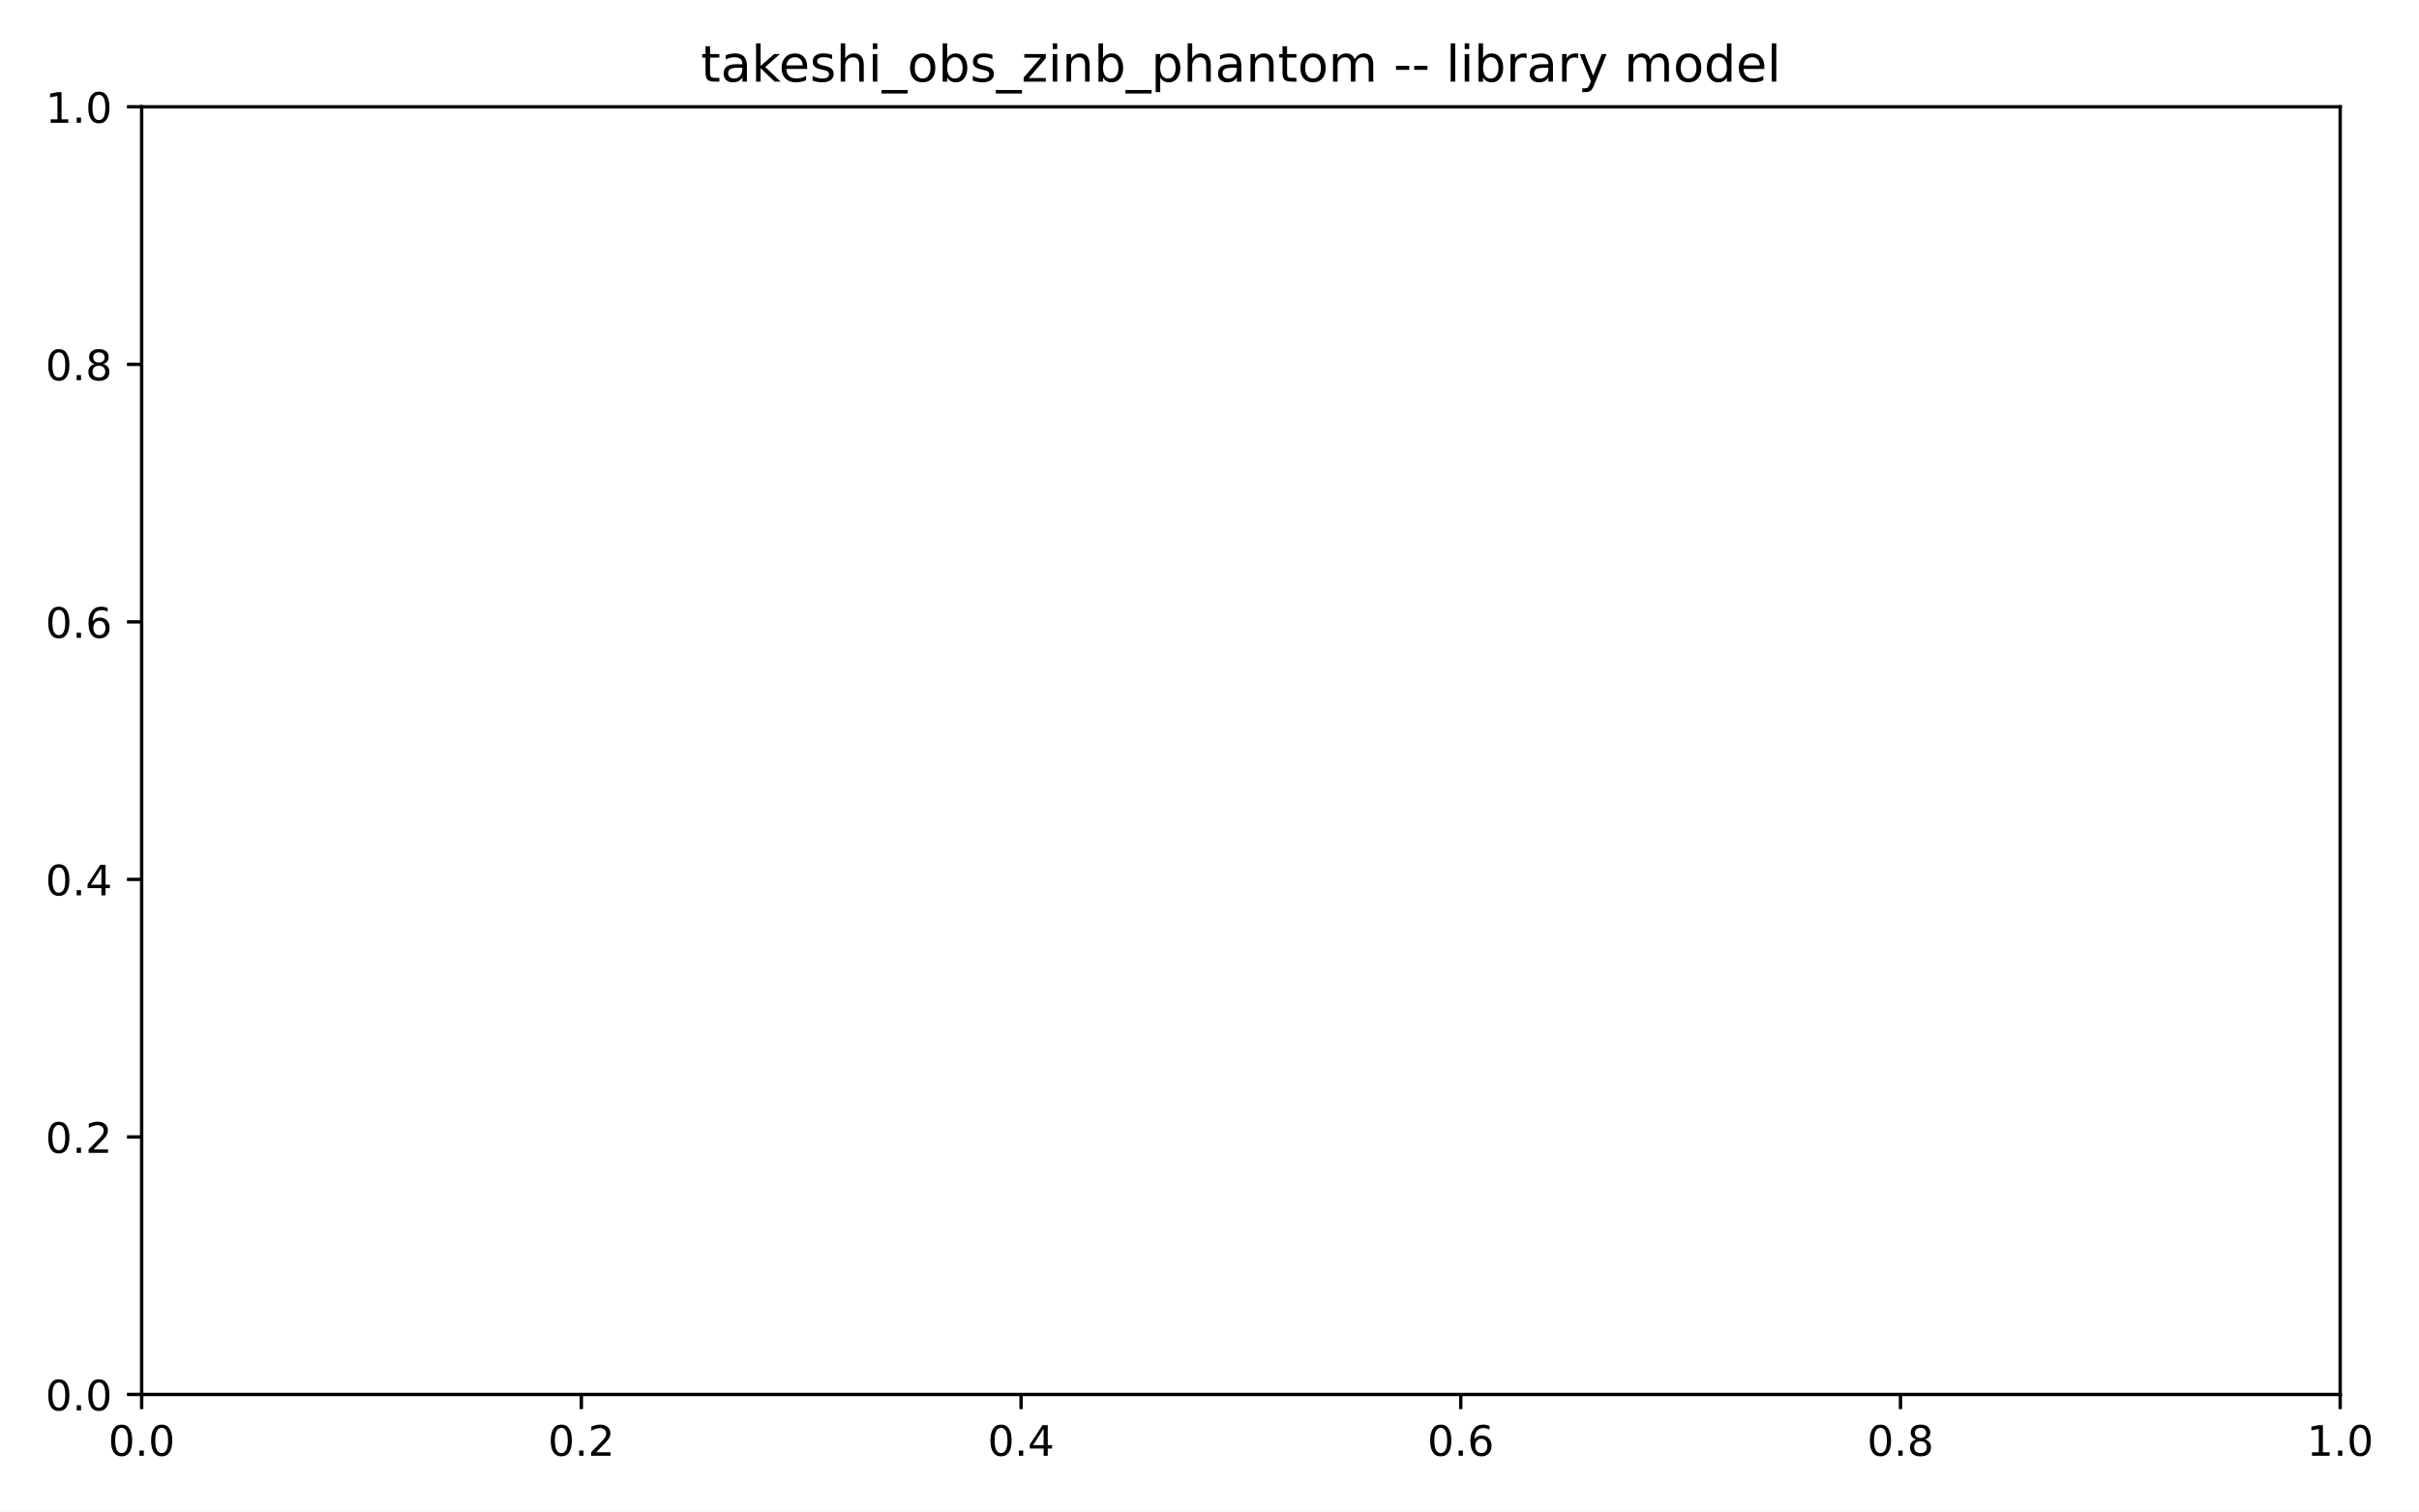
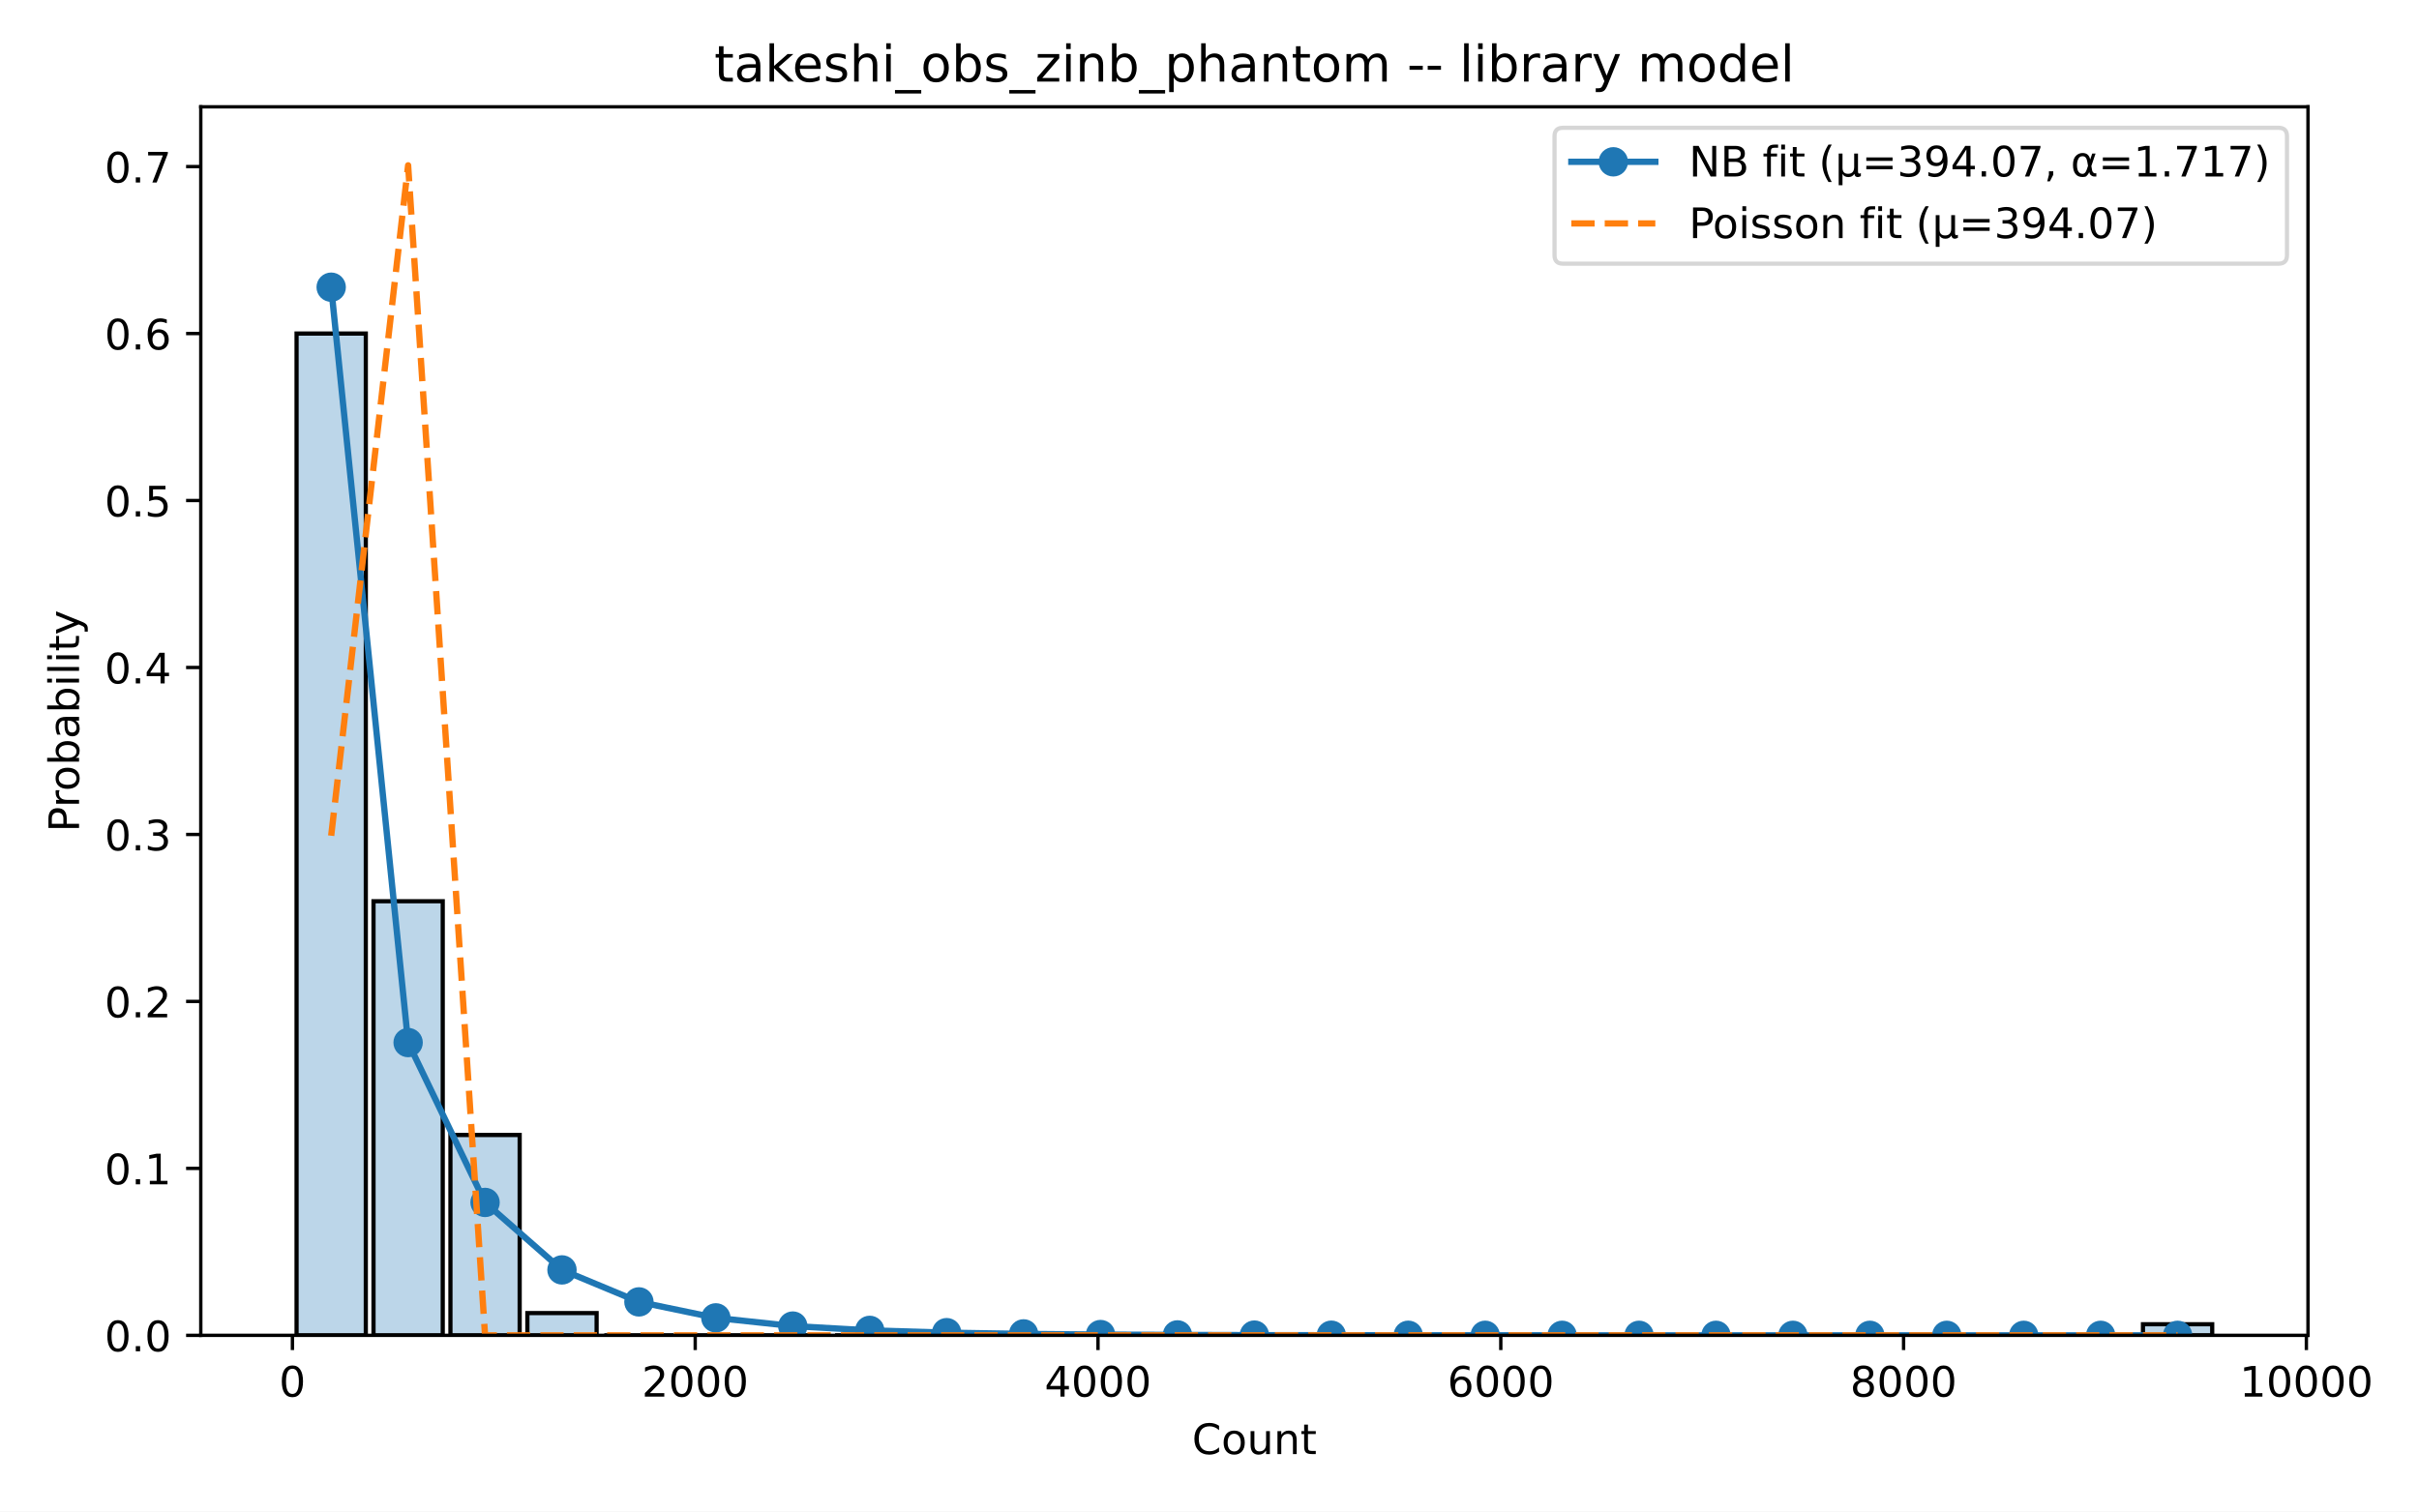
<svg xmlns="http://www.w3.org/2000/svg" xmlns:xlink="http://www.w3.org/1999/xlink" width="576pt" height="360pt" viewBox="0 0 576 360" version="1.1">
  <defs>
    <style type="text/css">*{stroke-linejoin: round; stroke-linecap: butt}</style>
  </defs>
  <g id="figure_1">
    <g id="patch_1">
      <path d="M 0 360  L 576 360  L 576 0  L 0 0  z " style="fill: #ffffff" />
    </g>
    <g id="axes_1">
      <g id="patch_2">
-         <path d="M 33.73 332.12  L 557.235 332.12  L 557.235 25.44  L 33.73 25.44  z " style="fill: #ffffff" />
+         <path d="M 47.81 318.04  L 549.566 318.04  L 549.566 25.44  L 47.81 25.44  z " style="fill: #ffffff" />
+       </g>
+       <g id="patch_3">
+         <path d="M 70.617 318.04  L 87.104 318.04  L 87.104 79.443  L 70.617 79.443  z " clip-path="url(#pe98e80eda8)" style="fill: #1f77b4; fill-opacity: 0.3; stroke: #000000; stroke-linejoin: miter" />
+       </g>
+       <g id="patch_4">
+         <path d="M 88.936 318.04  L 105.423 318.04  L 105.423 214.648  L 88.936 214.648  z " clip-path="url(#pe98e80eda8)" style="fill: #1f77b4; fill-opacity: 0.3; stroke: #000000; stroke-linejoin: miter" />
+       </g>
+       <g id="patch_5">
+         <path d="M 107.255 318.04  L 123.742 318.04  L 123.742 270.321  L 107.255 270.321  z " clip-path="url(#pe98e80eda8)" style="fill: #1f77b4; fill-opacity: 0.3; stroke: #000000; stroke-linejoin: miter" />
+       </g>
+       <g id="patch_6">
+         <path d="M 125.574 318.04  L 142.061 318.04  L 142.061 312.738  L 125.574 312.738  z " clip-path="url(#pe98e80eda8)" style="fill: #1f77b4; fill-opacity: 0.3; stroke: #000000; stroke-linejoin: miter" />
+       </g>
+       <g id="patch_7">
+         <path d="M 143.893 318.04  L 160.38 318.04  L 160.38 318.04  L 143.893 318.04  z " clip-path="url(#pe98e80eda8)" style="fill: #1f77b4; fill-opacity: 0.3; stroke: #000000; stroke-linejoin: miter" />
+       </g>
+       <g id="patch_8">
+         <path d="M 162.212 318.04  L 178.699 318.04  L 178.699 318.04  L 162.212 318.04  z " clip-path="url(#pe98e80eda8)" style="fill: #1f77b4; fill-opacity: 0.3; stroke: #000000; stroke-linejoin: miter" />
+       </g>
+       <g id="patch_9">
+         <path d="M 180.531 318.04  L 197.018 318.04  L 197.018 318.04  L 180.531 318.04  z " clip-path="url(#pe98e80eda8)" style="fill: #1f77b4; fill-opacity: 0.3; stroke: #000000; stroke-linejoin: miter" />
+       </g>
+       <g id="patch_10">
+         <path d="M 198.85 318.04  L 215.337 318.04  L 215.337 318.04  L 198.85 318.04  z " clip-path="url(#pe98e80eda8)" style="fill: #1f77b4; fill-opacity: 0.3; stroke: #000000; stroke-linejoin: miter" />
+       </g>
+       <g id="patch_11">
+         <path d="M 217.169 318.04  L 233.656 318.04  L 233.656 318.04  L 217.169 318.04  z " clip-path="url(#pe98e80eda8)" style="fill: #1f77b4; fill-opacity: 0.3; stroke: #000000; stroke-linejoin: miter" />
+       </g>
+       <g id="patch_12">
+         <path d="M 235.488 318.04  L 251.975 318.04  L 251.975 318.04  L 235.488 318.04  z " clip-path="url(#pe98e80eda8)" style="fill: #1f77b4; fill-opacity: 0.3; stroke: #000000; stroke-linejoin: miter" />
+       </g>
+       <g id="patch_13">
+         <path d="M 253.807 318.04  L 270.294 318.04  L 270.294 318.04  L 253.807 318.04  z " clip-path="url(#pe98e80eda8)" style="fill: #1f77b4; fill-opacity: 0.3; stroke: #000000; stroke-linejoin: miter" />
+       </g>
+       <g id="patch_14">
+         <path d="M 272.125 318.04  L 288.613 318.04  L 288.613 318.04  L 272.125 318.04  z " clip-path="url(#pe98e80eda8)" style="fill: #1f77b4; fill-opacity: 0.3; stroke: #000000; stroke-linejoin: miter" />
+       </g>
+       <g id="patch_15">
+         <path d="M 290.444 318.04  L 306.931 318.04  L 306.931 318.04  L 290.444 318.04  z " clip-path="url(#pe98e80eda8)" style="fill: #1f77b4; fill-opacity: 0.3; stroke: #000000; stroke-linejoin: miter" />
+       </g>
+       <g id="patch_16">
+         <path d="M 308.763 318.04  L 325.25 318.04  L 325.25 318.04  L 308.763 318.04  z " clip-path="url(#pe98e80eda8)" style="fill: #1f77b4; fill-opacity: 0.3; stroke: #000000; stroke-linejoin: miter" />
+       </g>
+       <g id="patch_17">
+         <path d="M 327.082 318.04  L 343.569 318.04  L 343.569 318.04  L 327.082 318.04  z " clip-path="url(#pe98e80eda8)" style="fill: #1f77b4; fill-opacity: 0.3; stroke: #000000; stroke-linejoin: miter" />
+       </g>
+       <g id="patch_18">
+         <path d="M 345.401 318.04  L 361.888 318.04  L 361.888 318.04  L 345.401 318.04  z " clip-path="url(#pe98e80eda8)" style="fill: #1f77b4; fill-opacity: 0.3; stroke: #000000; stroke-linejoin: miter" />
+       </g>
+       <g id="patch_19">
+         <path d="M 363.72 318.04  L 380.207 318.04  L 380.207 318.04  L 363.72 318.04  z " clip-path="url(#pe98e80eda8)" style="fill: #1f77b4; fill-opacity: 0.3; stroke: #000000; stroke-linejoin: miter" />
+       </g>
+       <g id="patch_20">
+         <path d="M 382.039 318.04  L 398.526 318.04  L 398.526 318.04  L 382.039 318.04  z " clip-path="url(#pe98e80eda8)" style="fill: #1f77b4; fill-opacity: 0.3; stroke: #000000; stroke-linejoin: miter" />
+       </g>
+       <g id="patch_21">
+         <path d="M 400.358 318.04  L 416.845 318.04  L 416.845 318.04  L 400.358 318.04  z " clip-path="url(#pe98e80eda8)" style="fill: #1f77b4; fill-opacity: 0.3; stroke: #000000; stroke-linejoin: miter" />
+       </g>
+       <g id="patch_22">
+         <path d="M 418.677 318.04  L 435.164 318.04  L 435.164 318.04  L 418.677 318.04  z " clip-path="url(#pe98e80eda8)" style="fill: #1f77b4; fill-opacity: 0.3; stroke: #000000; stroke-linejoin: miter" />
+       </g>
+       <g id="patch_23">
+         <path d="M 436.996 318.04  L 453.483 318.04  L 453.483 318.04  L 436.996 318.04  z " clip-path="url(#pe98e80eda8)" style="fill: #1f77b4; fill-opacity: 0.3; stroke: #000000; stroke-linejoin: miter" />
+       </g>
+       <g id="patch_24">
+         <path d="M 455.315 318.04  L 471.802 318.04  L 471.802 318.04  L 455.315 318.04  z " clip-path="url(#pe98e80eda8)" style="fill: #1f77b4; fill-opacity: 0.3; stroke: #000000; stroke-linejoin: miter" />
+       </g>
+       <g id="patch_25">
+         <path d="M 473.634 318.04  L 490.121 318.04  L 490.121 318.04  L 473.634 318.04  z " clip-path="url(#pe98e80eda8)" style="fill: #1f77b4; fill-opacity: 0.3; stroke: #000000; stroke-linejoin: miter" />
+       </g>
+       <g id="patch_26">
+         <path d="M 491.953 318.04  L 508.44 318.04  L 508.44 318.04  L 491.953 318.04  z " clip-path="url(#pe98e80eda8)" style="fill: #1f77b4; fill-opacity: 0.3; stroke: #000000; stroke-linejoin: miter" />
+       </g>
+       <g id="patch_27">
+         <path d="M 510.272 318.04  L 526.759 318.04  L 526.759 315.389  L 510.272 315.389  z " clip-path="url(#pe98e80eda8)" style="fill: #1f77b4; fill-opacity: 0.3; stroke: #000000; stroke-linejoin: miter" />
      </g>
      <g id="matplotlib.axis_1">
        <g id="xtick_1">
          <g id="line2d_1">
            <defs>
-               <path id="m5c2d676978" d="M 0 0  L 0 3.5  " style="stroke: #000000; stroke-width: 0.8" />
+               <path id="m3f7f118810" d="M 0 0  L 0 3.5  " style="stroke: #000000; stroke-width: 0.8" />
            </defs>
            <g>
-               <use xlink:href="#m5c2d676978" x="33.73" y="332.12" style="stroke: #000000; stroke-width: 0.8" />
+               <use xlink:href="#m3f7f118810" x="69.629" y="318.04" style="stroke: #000000; stroke-width: 0.8" />
            </g>
          </g>
          <g id="text_1">
-             <g transform="translate(25.77844 346.7184) scale(0.1 -0.1)">
-               <defs>
-                 <path id="DejaVuSans-30" d="M 2034 4250  Q 1547 4250 1301 3770  Q 1056 3291 1056 2328  Q 1056 1369 1301 889  Q 1547 409 2034 409  Q 2525 409 2770 889  Q 3016 1369 3016 2328  Q 3016 3291 2770 3770  Q 2525 4250 2034 4250  z M 2034 4750  Q 2819 4750 3233 4129  Q 3647 3509 3647 2328  Q 3647 1150 3233 529  Q 2819 -91 2034 -91  Q 1250 -91 836 529  Q 422 1150 422 2328  Q 422 3509 836 4129  Q 1250 4750 2034 4750  z " transform="scale(0.015625)" />
-                 <path id="DejaVuSans-2e" d="M 684 794  L 1344 794  L 1344 0  L 684 0  L 684 794  z " transform="scale(0.015625)" />
-               </defs>
-               <use xlink:href="#DejaVuSans-30" />
-               <use xlink:href="#DejaVuSans-2e" transform="translate(63.62305 0)" />
-               <use xlink:href="#DejaVuSans-30" transform="translate(95.41016 0)" />
-             </g>
+             <text style="font-size: 10px; font-family: 'DejaVu Sans', 'Bitstream Vera Sans', 'Computer Modern Sans Serif', 'Lucida Grande', 'Verdana', 'Geneva', 'Lucid', 'Arial', 'Helvetica', 'Avant Garde', sans-serif; text-anchor: middle" x="69.629" y="332.638" transform="rotate(-0 69.62921 332.6384)">0</text>
          </g>
        </g>
        <g id="xtick_2">
          <g id="line2d_2">
            <g>
-               <use xlink:href="#m5c2d676978" x="138.431" y="332.12" style="stroke: #000000; stroke-width: 0.8" />
+               <use xlink:href="#m3f7f118810" x="165.54" y="318.04" style="stroke: #000000; stroke-width: 0.8" />
            </g>
          </g>
          <g id="text_2">
-             <g transform="translate(130.4794 346.7184) scale(0.1 -0.1)">
-               <defs>
-                 <path id="DejaVuSans-32" d="M 1228 531  L 3431 531  L 3431 0  L 469 0  L 469 531  Q 828 903 1448 1529  Q 2069 2156 2228 2338  Q 2531 2678 2651 2914  Q 2772 3150 2772 3378  Q 2772 3750 2511 3984  Q 2250 4219 1831 4219  Q 1534 4219 1204 4116  Q 875 4013 500 3803  L 500 4441  Q 881 4594 1212 4672  Q 1544 4750 1819 4750  Q 2544 4750 2975 4387  Q 3406 4025 3406 3419  Q 3406 3131 3298 2873  Q 3191 2616 2906 2266  Q 2828 2175 2409 1742  Q 1991 1309 1228 531  z " transform="scale(0.015625)" />
-               </defs>
-               <use xlink:href="#DejaVuSans-30" />
-               <use xlink:href="#DejaVuSans-2e" transform="translate(63.62305 0)" />
-               <use xlink:href="#DejaVuSans-32" transform="translate(95.41016 0)" />
-             </g>
+             <text style="font-size: 10px; font-family: 'DejaVu Sans', 'Bitstream Vera Sans', 'Computer Modern Sans Serif', 'Lucida Grande', 'Verdana', 'Geneva', 'Lucid', 'Arial', 'Helvetica', 'Avant Garde', sans-serif; text-anchor: middle" x="165.54" y="332.638" transform="rotate(-0 165.5399 332.6384)">2000</text>
          </g>
        </g>
        <g id="xtick_3">
          <g id="line2d_3">
            <g>
-               <use xlink:href="#m5c2d676978" x="243.132" y="332.12" style="stroke: #000000; stroke-width: 0.8" />
+               <use xlink:href="#m3f7f118810" x="261.451" y="318.04" style="stroke: #000000; stroke-width: 0.8" />
            </g>
          </g>
          <g id="text_3">
-             <g transform="translate(235.1804 346.7184) scale(0.1 -0.1)">
-               <defs>
-                 <path id="DejaVuSans-34" d="M 2419 4116  L 825 1625  L 2419 1625  L 2419 4116  z M 2253 4666  L 3047 4666  L 3047 1625  L 3713 1625  L 3713 1100  L 3047 1100  L 3047 0  L 2419 0  L 2419 1100  L 313 1100  L 313 1709  L 2253 4666  z " transform="scale(0.015625)" />
-               </defs>
-               <use xlink:href="#DejaVuSans-30" />
-               <use xlink:href="#DejaVuSans-2e" transform="translate(63.62305 0)" />
-               <use xlink:href="#DejaVuSans-34" transform="translate(95.41016 0)" />
-             </g>
+             <text style="font-size: 10px; font-family: 'DejaVu Sans', 'Bitstream Vera Sans', 'Computer Modern Sans Serif', 'Lucida Grande', 'Verdana', 'Geneva', 'Lucid', 'Arial', 'Helvetica', 'Avant Garde', sans-serif; text-anchor: middle" x="261.451" y="332.638" transform="rotate(-0 261.4506 332.6384)">4000</text>
          </g>
        </g>
        <g id="xtick_4">
          <g id="line2d_4">
            <g>
-               <use xlink:href="#m5c2d676978" x="347.833" y="332.12" style="stroke: #000000; stroke-width: 0.8" />
+               <use xlink:href="#m3f7f118810" x="357.361" y="318.04" style="stroke: #000000; stroke-width: 0.8" />
            </g>
          </g>
          <g id="text_4">
-             <g transform="translate(339.8814 346.7184) scale(0.1 -0.1)">
-               <defs>
-                 <path id="DejaVuSans-36" d="M 2113 2584  Q 1688 2584 1439 2293  Q 1191 2003 1191 1497  Q 1191 994 1439 701  Q 1688 409 2113 409  Q 2538 409 2786 701  Q 3034 994 3034 1497  Q 3034 2003 2786 2293  Q 2538 2584 2113 2584  z M 3366 4563  L 3366 3988  Q 3128 4100 2886 4159  Q 2644 4219 2406 4219  Q 1781 4219 1451 3797  Q 1122 3375 1075 2522  Q 1259 2794 1537 2939  Q 1816 3084 2150 3084  Q 2853 3084 3261 2657  Q 3669 2231 3669 1497  Q 3669 778 3244 343  Q 2819 -91 2113 -91  Q 1303 -91 875 529  Q 447 1150 447 2328  Q 447 3434 972 4092  Q 1497 4750 2381 4750  Q 2619 4750 2861 4703  Q 3103 4656 3366 4563  z " transform="scale(0.015625)" />
-               </defs>
-               <use xlink:href="#DejaVuSans-30" />
-               <use xlink:href="#DejaVuSans-2e" transform="translate(63.62305 0)" />
-               <use xlink:href="#DejaVuSans-36" transform="translate(95.41016 0)" />
-             </g>
+             <text style="font-size: 10px; font-family: 'DejaVu Sans', 'Bitstream Vera Sans', 'Computer Modern Sans Serif', 'Lucida Grande', 'Verdana', 'Geneva', 'Lucid', 'Arial', 'Helvetica', 'Avant Garde', sans-serif; text-anchor: middle" x="357.361" y="332.638" transform="rotate(-0 357.3613 332.6384)">6000</text>
          </g>
        </g>
        <g id="xtick_5">
          <g id="line2d_5">
            <g>
-               <use xlink:href="#m5c2d676978" x="452.534" y="332.12" style="stroke: #000000; stroke-width: 0.8" />
+               <use xlink:href="#m3f7f118810" x="453.272" y="318.04" style="stroke: #000000; stroke-width: 0.8" />
            </g>
          </g>
          <g id="text_5">
-             <g transform="translate(444.5824 346.7184) scale(0.1 -0.1)">
-               <defs>
-                 <path id="DejaVuSans-38" d="M 2034 2216  Q 1584 2216 1326 1975  Q 1069 1734 1069 1313  Q 1069 891 1326 650  Q 1584 409 2034 409  Q 2484 409 2743 651  Q 3003 894 3003 1313  Q 3003 1734 2745 1975  Q 2488 2216 2034 2216  z M 1403 2484  Q 997 2584 770 2862  Q 544 3141 544 3541  Q 544 4100 942 4425  Q 1341 4750 2034 4750  Q 2731 4750 3128 4425  Q 3525 4100 3525 3541  Q 3525 3141 3298 2862  Q 3072 2584 2669 2484  Q 3125 2378 3379 2068  Q 3634 1759 3634 1313  Q 3634 634 3220 271  Q 2806 -91 2034 -91  Q 1263 -91 848 271  Q 434 634 434 1313  Q 434 1759 690 2068  Q 947 2378 1403 2484  z M 1172 3481  Q 1172 3119 1398 2916  Q 1625 2713 2034 2713  Q 2441 2713 2670 2916  Q 2900 3119 2900 3481  Q 2900 3844 2670 4047  Q 2441 4250 2034 4250  Q 1625 4250 1398 4047  Q 1172 3844 1172 3481  z " transform="scale(0.015625)" />
-               </defs>
-               <use xlink:href="#DejaVuSans-30" />
-               <use xlink:href="#DejaVuSans-2e" transform="translate(63.62305 0)" />
-               <use xlink:href="#DejaVuSans-38" transform="translate(95.41016 0)" />
-             </g>
+             <text style="font-size: 10px; font-family: 'DejaVu Sans', 'Bitstream Vera Sans', 'Computer Modern Sans Serif', 'Lucida Grande', 'Verdana', 'Geneva', 'Lucid', 'Arial', 'Helvetica', 'Avant Garde', sans-serif; text-anchor: middle" x="453.272" y="332.638" transform="rotate(-0 453.272 332.6384)">8000</text>
          </g>
        </g>
        <g id="xtick_6">
          <g id="line2d_6">
            <g>
-               <use xlink:href="#m5c2d676978" x="557.235" y="332.12" style="stroke: #000000; stroke-width: 0.8" />
+               <use xlink:href="#m3f7f118810" x="549.183" y="318.04" style="stroke: #000000; stroke-width: 0.8" />
            </g>
          </g>
          <g id="text_6">
-             <g transform="translate(549.2834 346.7184) scale(0.1 -0.1)">
-               <defs>
-                 <path id="DejaVuSans-31" d="M 794 531  L 1825 531  L 1825 4091  L 703 3866  L 703 4441  L 1819 4666  L 2450 4666  L 2450 531  L 3481 531  L 3481 0  L 794 0  L 794 531  z " transform="scale(0.015625)" />
-               </defs>
-               <use xlink:href="#DejaVuSans-31" />
-               <use xlink:href="#DejaVuSans-2e" transform="translate(63.62305 0)" />
-               <use xlink:href="#DejaVuSans-30" transform="translate(95.41016 0)" />
-             </g>
-           </g>
+             <text style="font-size: 10px; font-family: 'DejaVu Sans', 'Bitstream Vera Sans', 'Computer Modern Sans Serif', 'Lucida Grande', 'Verdana', 'Geneva', 'Lucid', 'Arial', 'Helvetica', 'Avant Garde', sans-serif; text-anchor: middle" x="549.183" y="332.638" transform="rotate(-0 549.1827 332.6384)">10000</text>
+           </g>
+         </g>
+         <g id="text_7">
+           <text style="font-size: 10px; font-family: 'DejaVu Sans', 'Bitstream Vera Sans', 'Computer Modern Sans Serif', 'Lucida Grande', 'Verdana', 'Geneva', 'Lucid', 'Arial', 'Helvetica', 'Avant Garde', sans-serif; text-anchor: middle" x="298.688" y="346.317" transform="rotate(-0 298.6879 346.3166)">Count</text>
        </g>
      </g>
      <g id="matplotlib.axis_2">
        <g id="ytick_1">
          <g id="line2d_7">
            <defs>
-               <path id="mf3e41a4f36" d="M 0 0  L -3.5 0  " style="stroke: #000000; stroke-width: 0.8" />
+               <path id="m9420a105c8" d="M 0 0  L -3.5 0  " style="stroke: #000000; stroke-width: 0.8" />
            </defs>
            <g>
-               <use xlink:href="#mf3e41a4f36" x="33.73" y="332.12" style="stroke: #000000; stroke-width: 0.8" />
-             </g>
-           </g>
-           <g id="text_7">
-             <g transform="translate(10.82687 335.9192) scale(0.1 -0.1)">
-               <use xlink:href="#DejaVuSans-30" />
-               <use xlink:href="#DejaVuSans-2e" transform="translate(63.62305 0)" />
-               <use xlink:href="#DejaVuSans-30" transform="translate(95.41016 0)" />
-             </g>
+               <use xlink:href="#m9420a105c8" x="47.81" y="318.04" style="stroke: #000000; stroke-width: 0.8" />
+             </g>
+           </g>
+           <g id="text_8">
+             <text style="font-size: 10px; font-family: 'DejaVu Sans', 'Bitstream Vera Sans', 'Computer Modern Sans Serif', 'Lucida Grande', 'Verdana', 'Geneva', 'Lucid', 'Arial', 'Helvetica', 'Avant Garde', sans-serif; text-anchor: end" x="40.81" y="321.839" transform="rotate(-0 40.81 321.8392)">0.0</text>
          </g>
        </g>
        <g id="ytick_2">
          <g id="line2d_8">
            <g>
-               <use xlink:href="#mf3e41a4f36" x="33.73" y="270.784" style="stroke: #000000; stroke-width: 0.8" />
-             </g>
-           </g>
-           <g id="text_8">
-             <g transform="translate(10.82687 274.5832) scale(0.1 -0.1)">
-               <use xlink:href="#DejaVuSans-30" />
-               <use xlink:href="#DejaVuSans-2e" transform="translate(63.62305 0)" />
-               <use xlink:href="#DejaVuSans-32" transform="translate(95.41016 0)" />
-             </g>
+               <use xlink:href="#m9420a105c8" x="47.81" y="278.274" style="stroke: #000000; stroke-width: 0.8" />
+             </g>
+           </g>
+           <g id="text_9">
+             <text style="font-size: 10px; font-family: 'DejaVu Sans', 'Bitstream Vera Sans', 'Computer Modern Sans Serif', 'Lucida Grande', 'Verdana', 'Geneva', 'Lucid', 'Arial', 'Helvetica', 'Avant Garde', sans-serif; text-anchor: end" x="40.81" y="282.073" transform="rotate(-0 40.81 282.0731)">0.1</text>
          </g>
        </g>
        <g id="ytick_3">
          <g id="line2d_9">
            <g>
-               <use xlink:href="#mf3e41a4f36" x="33.73" y="209.448" style="stroke: #000000; stroke-width: 0.8" />
-             </g>
-           </g>
-           <g id="text_9">
-             <g transform="translate(10.82687 213.2472) scale(0.1 -0.1)">
-               <use xlink:href="#DejaVuSans-30" />
-               <use xlink:href="#DejaVuSans-2e" transform="translate(63.62305 0)" />
-               <use xlink:href="#DejaVuSans-34" transform="translate(95.41016 0)" />
-             </g>
+               <use xlink:href="#m9420a105c8" x="47.81" y="238.508" style="stroke: #000000; stroke-width: 0.8" />
+             </g>
+           </g>
+           <g id="text_10">
+             <text style="font-size: 10px; font-family: 'DejaVu Sans', 'Bitstream Vera Sans', 'Computer Modern Sans Serif', 'Lucida Grande', 'Verdana', 'Geneva', 'Lucid', 'Arial', 'Helvetica', 'Avant Garde', sans-serif; text-anchor: end" x="40.81" y="242.307" transform="rotate(-0 40.81 242.307)">0.2</text>
          </g>
        </g>
        <g id="ytick_4">
          <g id="line2d_10">
            <g>
-               <use xlink:href="#mf3e41a4f36" x="33.73" y="148.112" style="stroke: #000000; stroke-width: 0.8" />
-             </g>
-           </g>
-           <g id="text_10">
-             <g transform="translate(10.82687 151.9112) scale(0.1 -0.1)">
-               <use xlink:href="#DejaVuSans-30" />
-               <use xlink:href="#DejaVuSans-2e" transform="translate(63.62305 0)" />
-               <use xlink:href="#DejaVuSans-36" transform="translate(95.41016 0)" />
-             </g>
+               <use xlink:href="#m9420a105c8" x="47.81" y="198.742" style="stroke: #000000; stroke-width: 0.8" />
+             </g>
+           </g>
+           <g id="text_11">
+             <text style="font-size: 10px; font-family: 'DejaVu Sans', 'Bitstream Vera Sans', 'Computer Modern Sans Serif', 'Lucida Grande', 'Verdana', 'Geneva', 'Lucid', 'Arial', 'Helvetica', 'Avant Garde', sans-serif; text-anchor: end" x="40.81" y="202.541" transform="rotate(-0 40.81 202.5409)">0.3</text>
          </g>
        </g>
        <g id="ytick_5">
          <g id="line2d_11">
            <g>
-               <use xlink:href="#mf3e41a4f36" x="33.73" y="86.776" style="stroke: #000000; stroke-width: 0.8" />
-             </g>
-           </g>
-           <g id="text_11">
-             <g transform="translate(10.82687 90.57522) scale(0.1 -0.1)">
-               <use xlink:href="#DejaVuSans-30" />
-               <use xlink:href="#DejaVuSans-2e" transform="translate(63.62305 0)" />
-               <use xlink:href="#DejaVuSans-38" transform="translate(95.41016 0)" />
-             </g>
+               <use xlink:href="#m9420a105c8" x="47.81" y="158.976" style="stroke: #000000; stroke-width: 0.8" />
+             </g>
+           </g>
+           <g id="text_12">
+             <text style="font-size: 10px; font-family: 'DejaVu Sans', 'Bitstream Vera Sans', 'Computer Modern Sans Serif', 'Lucida Grande', 'Verdana', 'Geneva', 'Lucid', 'Arial', 'Helvetica', 'Avant Garde', sans-serif; text-anchor: end" x="40.81" y="162.775" transform="rotate(-0 40.81 162.7748)">0.4</text>
          </g>
        </g>
        <g id="ytick_6">
          <g id="line2d_12">
            <g>
-               <use xlink:href="#mf3e41a4f36" x="33.73" y="25.44" style="stroke: #000000; stroke-width: 0.8" />
-             </g>
-           </g>
-           <g id="text_12">
-             <g transform="translate(10.82687 29.23922) scale(0.1 -0.1)">
-               <use xlink:href="#DejaVuSans-31" />
-               <use xlink:href="#DejaVuSans-2e" transform="translate(63.62305 0)" />
-               <use xlink:href="#DejaVuSans-30" transform="translate(95.41016 0)" />
-             </g>
-           </g>
-         </g>
-       </g>
-       <g id="patch_3">
-         <path d="M 33.73 332.12  L 33.73 25.44  " style="fill: none; stroke: #000000; stroke-width: 0.8; stroke-linejoin: miter; stroke-linecap: square" />
-       </g>
-       <g id="patch_4">
-         <path d="M 557.235 332.12  L 557.235 25.44  " style="fill: none; stroke: #000000; stroke-width: 0.8; stroke-linejoin: miter; stroke-linecap: square" />
-       </g>
-       <g id="patch_5">
-         <path d="M 33.73 332.12  L 557.235 332.12  " style="fill: none; stroke: #000000; stroke-width: 0.8; stroke-linejoin: miter; stroke-linecap: square" />
-       </g>
-       <g id="patch_6">
-         <path d="M 33.73 25.44  L 557.235 25.44  " style="fill: none; stroke: #000000; stroke-width: 0.8; stroke-linejoin: miter; stroke-linecap: square" />
-       </g>
-       <g id="text_13">
-         <g transform="translate(166.88 19.44) scale(0.12 -0.12)">
-           <defs>
-             <path id="DejaVuSans-74" d="M 1172 4494  L 1172 3500  L 2356 3500  L 2356 3053  L 1172 3053  L 1172 1153  Q 1172 725 1289 603  Q 1406 481 1766 481  L 2356 481  L 2356 0  L 1766 0  Q 1100 0 847 248  Q 594 497 594 1153  L 594 3053  L 172 3053  L 172 3500  L 594 3500  L 594 4494  L 1172 4494  z " transform="scale(0.015625)" />
-             <path id="DejaVuSans-61" d="M 2194 1759  Q 1497 1759 1228 1600  Q 959 1441 959 1056  Q 959 750 1161 570  Q 1363 391 1709 391  Q 2188 391 2477 730  Q 2766 1069 2766 1631  L 2766 1759  L 2194 1759  z M 3341 1997  L 3341 0  L 2766 0  L 2766 531  Q 2569 213 2275 61  Q 1981 -91 1556 -91  Q 1019 -91 701 211  Q 384 513 384 1019  Q 384 1609 779 1909  Q 1175 2209 1959 2209  L 2766 2209  L 2766 2266  Q 2766 2663 2505 2880  Q 2244 3097 1772 3097  Q 1472 3097 1187 3025  Q 903 2953 641 2809  L 641 3341  Q 956 3463 1253 3523  Q 1550 3584 1831 3584  Q 2591 3584 2966 3190  Q 3341 2797 3341 1997  z " transform="scale(0.015625)" />
-             <path id="DejaVuSans-6b" d="M 581 4863  L 1159 4863  L 1159 1991  L 2875 3500  L 3609 3500  L 1753 1863  L 3688 0  L 2938 0  L 1159 1709  L 1159 0  L 581 0  L 581 4863  z " transform="scale(0.015625)" />
-             <path id="DejaVuSans-65" d="M 3597 1894  L 3597 1613  L 953 1613  Q 991 1019 1311 708  Q 1631 397 2203 397  Q 2534 397 2845 478  Q 3156 559 3463 722  L 3463 178  Q 3153 47 2828 -22  Q 2503 -91 2169 -91  Q 1331 -91 842 396  Q 353 884 353 1716  Q 353 2575 817 3079  Q 1281 3584 2069 3584  Q 2775 3584 3186 3129  Q 3597 2675 3597 1894  z M 3022 2063  Q 3016 2534 2758 2815  Q 2500 3097 2075 3097  Q 1594 3097 1305 2825  Q 1016 2553 972 2059  L 3022 2063  z " transform="scale(0.015625)" />
-             <path id="DejaVuSans-73" d="M 2834 3397  L 2834 2853  Q 2591 2978 2328 3040  Q 2066 3103 1784 3103  Q 1356 3103 1142 2972  Q 928 2841 928 2578  Q 928 2378 1081 2264  Q 1234 2150 1697 2047  L 1894 2003  Q 2506 1872 2764 1633  Q 3022 1394 3022 966  Q 3022 478 2636 193  Q 2250 -91 1575 -91  Q 1294 -91 989 -36  Q 684 19 347 128  L 347 722  Q 666 556 975 473  Q 1284 391 1588 391  Q 1994 391 2212 530  Q 2431 669 2431 922  Q 2431 1156 2273 1281  Q 2116 1406 1581 1522  L 1381 1569  Q 847 1681 609 1914  Q 372 2147 372 2553  Q 372 3047 722 3315  Q 1072 3584 1716 3584  Q 2034 3584 2315 3537  Q 2597 3491 2834 3397  z " transform="scale(0.015625)" />
-             <path id="DejaVuSans-68" d="M 3513 2113  L 3513 0  L 2938 0  L 2938 2094  Q 2938 2591 2744 2837  Q 2550 3084 2163 3084  Q 1697 3084 1428 2787  Q 1159 2491 1159 1978  L 1159 0  L 581 0  L 581 4863  L 1159 4863  L 1159 2956  Q 1366 3272 1645 3428  Q 1925 3584 2291 3584  Q 2894 3584 3203 3211  Q 3513 2838 3513 2113  z " transform="scale(0.015625)" />
-             <path id="DejaVuSans-69" d="M 603 3500  L 1178 3500  L 1178 0  L 603 0  L 603 3500  z M 603 4863  L 1178 4863  L 1178 4134  L 603 4134  L 603 4863  z " transform="scale(0.015625)" />
-             <path id="DejaVuSans-5f" d="M 3263 -1063  L 3263 -1509  L -63 -1509  L -63 -1063  L 3263 -1063  z " transform="scale(0.015625)" />
-             <path id="DejaVuSans-6f" d="M 1959 3097  Q 1497 3097 1228 2736  Q 959 2375 959 1747  Q 959 1119 1226 758  Q 1494 397 1959 397  Q 2419 397 2687 759  Q 2956 1122 2956 1747  Q 2956 2369 2687 2733  Q 2419 3097 1959 3097  z M 1959 3584  Q 2709 3584 3137 3096  Q 3566 2609 3566 1747  Q 3566 888 3137 398  Q 2709 -91 1959 -91  Q 1206 -91 779 398  Q 353 888 353 1747  Q 353 2609 779 3096  Q 1206 3584 1959 3584  z " transform="scale(0.015625)" />
-             <path id="DejaVuSans-62" d="M 3116 1747  Q 3116 2381 2855 2742  Q 2594 3103 2138 3103  Q 1681 3103 1420 2742  Q 1159 2381 1159 1747  Q 1159 1113 1420 752  Q 1681 391 2138 391  Q 2594 391 2855 752  Q 3116 1113 3116 1747  z M 1159 2969  Q 1341 3281 1617 3432  Q 1894 3584 2278 3584  Q 2916 3584 3314 3078  Q 3713 2572 3713 1747  Q 3713 922 3314 415  Q 2916 -91 2278 -91  Q 1894 -91 1617 61  Q 1341 213 1159 525  L 1159 0  L 581 0  L 581 4863  L 1159 4863  L 1159 2969  z " transform="scale(0.015625)" />
-             <path id="DejaVuSans-7a" d="M 353 3500  L 3084 3500  L 3084 2975  L 922 459  L 3084 459  L 3084 0  L 275 0  L 275 525  L 2438 3041  L 353 3041  L 353 3500  z " transform="scale(0.015625)" />
-             <path id="DejaVuSans-6e" d="M 3513 2113  L 3513 0  L 2938 0  L 2938 2094  Q 2938 2591 2744 2837  Q 2550 3084 2163 3084  Q 1697 3084 1428 2787  Q 1159 2491 1159 1978  L 1159 0  L 581 0  L 581 3500  L 1159 3500  L 1159 2956  Q 1366 3272 1645 3428  Q 1925 3584 2291 3584  Q 2894 3584 3203 3211  Q 3513 2838 3513 2113  z " transform="scale(0.015625)" />
-             <path id="DejaVuSans-70" d="M 1159 525  L 1159 -1331  L 581 -1331  L 581 3500  L 1159 3500  L 1159 2969  Q 1341 3281 1617 3432  Q 1894 3584 2278 3584  Q 2916 3584 3314 3078  Q 3713 2572 3713 1747  Q 3713 922 3314 415  Q 2916 -91 2278 -91  Q 1894 -91 1617 61  Q 1341 213 1159 525  z M 3116 1747  Q 3116 2381 2855 2742  Q 2594 3103 2138 3103  Q 1681 3103 1420 2742  Q 1159 2381 1159 1747  Q 1159 1113 1420 752  Q 1681 391 2138 391  Q 2594 391 2855 752  Q 3116 1113 3116 1747  z " transform="scale(0.015625)" />
-             <path id="DejaVuSans-6d" d="M 3328 2828  Q 3544 3216 3844 3400  Q 4144 3584 4550 3584  Q 5097 3584 5394 3201  Q 5691 2819 5691 2113  L 5691 0  L 5113 0  L 5113 2094  Q 5113 2597 4934 2840  Q 4756 3084 4391 3084  Q 3944 3084 3684 2787  Q 3425 2491 3425 1978  L 3425 0  L 2847 0  L 2847 2094  Q 2847 2600 2669 2842  Q 2491 3084 2119 3084  Q 1678 3084 1418 2786  Q 1159 2488 1159 1978  L 1159 0  L 581 0  L 581 3500  L 1159 3500  L 1159 2956  Q 1356 3278 1631 3431  Q 1906 3584 2284 3584  Q 2666 3584 2933 3390  Q 3200 3197 3328 2828  z " transform="scale(0.015625)" />
-             <path id="DejaVuSans-20" transform="scale(0.015625)" />
-             <path id="DejaVuSans-2d" d="M 313 2009  L 1997 2009  L 1997 1497  L 313 1497  L 313 2009  z " transform="scale(0.015625)" />
-             <path id="DejaVuSans-6c" d="M 603 4863  L 1178 4863  L 1178 0  L 603 0  L 603 4863  z " transform="scale(0.015625)" />
-             <path id="DejaVuSans-72" d="M 2631 2963  Q 2534 3019 2420 3045  Q 2306 3072 2169 3072  Q 1681 3072 1420 2755  Q 1159 2438 1159 1844  L 1159 0  L 581 0  L 581 3500  L 1159 3500  L 1159 2956  Q 1341 3275 1631 3429  Q 1922 3584 2338 3584  Q 2397 3584 2469 3576  Q 2541 3569 2628 3553  L 2631 2963  z " transform="scale(0.015625)" />
-             <path id="DejaVuSans-79" d="M 2059 -325  Q 1816 -950 1584 -1140  Q 1353 -1331 966 -1331  L 506 -1331  L 506 -850  L 844 -850  Q 1081 -850 1212 -737  Q 1344 -625 1503 -206  L 1606 56  L 191 3500  L 800 3500  L 1894 763  L 2988 3500  L 3597 3500  L 2059 -325  z " transform="scale(0.015625)" />
-             <path id="DejaVuSans-64" d="M 2906 2969  L 2906 4863  L 3481 4863  L 3481 0  L 2906 0  L 2906 525  Q 2725 213 2448 61  Q 2172 -91 1784 -91  Q 1150 -91 751 415  Q 353 922 353 1747  Q 353 2572 751 3078  Q 1150 3584 1784 3584  Q 2172 3584 2448 3432  Q 2725 3281 2906 2969  z M 947 1747  Q 947 1113 1208 752  Q 1469 391 1925 391  Q 2381 391 2643 752  Q 2906 1113 2906 1747  Q 2906 2381 2643 2742  Q 2381 3103 1925 3103  Q 1469 3103 1208 2742  Q 947 2381 947 1747  z " transform="scale(0.015625)" />
-           </defs>
-           <use xlink:href="#DejaVuSans-74" />
-           <use xlink:href="#DejaVuSans-61" transform="translate(39.20898 0)" />
-           <use xlink:href="#DejaVuSans-6b" transform="translate(100.4883 0)" />
-           <use xlink:href="#DejaVuSans-65" transform="translate(154.7734 0)" />
-           <use xlink:href="#DejaVuSans-73" transform="translate(216.2969 0)" />
-           <use xlink:href="#DejaVuSans-68" transform="translate(268.3965 0)" />
-           <use xlink:href="#DejaVuSans-69" transform="translate(331.7754 0)" />
-           <use xlink:href="#DejaVuSans-5f" transform="translate(359.5586 0)" />
-           <use xlink:href="#DejaVuSans-6f" transform="translate(409.5586 0)" />
-           <use xlink:href="#DejaVuSans-62" transform="translate(470.7402 0)" />
-           <use xlink:href="#DejaVuSans-73" transform="translate(534.2168 0)" />
-           <use xlink:href="#DejaVuSans-5f" transform="translate(586.3164 0)" />
-           <use xlink:href="#DejaVuSans-7a" transform="translate(636.3164 0)" />
-           <use xlink:href="#DejaVuSans-69" transform="translate(688.8066 0)" />
-           <use xlink:href="#DejaVuSans-6e" transform="translate(716.5898 0)" />
-           <use xlink:href="#DejaVuSans-62" transform="translate(779.9688 0)" />
-           <use xlink:href="#DejaVuSans-5f" transform="translate(843.4453 0)" />
-           <use xlink:href="#DejaVuSans-70" transform="translate(893.4453 0)" />
-           <use xlink:href="#DejaVuSans-68" transform="translate(956.9219 0)" />
-           <use xlink:href="#DejaVuSans-61" transform="translate(1020.301 0)" />
-           <use xlink:href="#DejaVuSans-6e" transform="translate(1081.58 0)" />
-           <use xlink:href="#DejaVuSans-74" transform="translate(1144.959 0)" />
-           <use xlink:href="#DejaVuSans-6f" transform="translate(1184.168 0)" />
-           <use xlink:href="#DejaVuSans-6d" transform="translate(1245.35 0)" />
-           <use xlink:href="#DejaVuSans-20" transform="translate(1342.762 0)" />
-           <use xlink:href="#DejaVuSans-2d" transform="translate(1374.549 0)" />
-           <use xlink:href="#DejaVuSans-2d" transform="translate(1410.633 0)" />
-           <use xlink:href="#DejaVuSans-20" transform="translate(1446.717 0)" />
-           <use xlink:href="#DejaVuSans-6c" transform="translate(1478.504 0)" />
-           <use xlink:href="#DejaVuSans-69" transform="translate(1506.287 0)" />
-           <use xlink:href="#DejaVuSans-62" transform="translate(1534.07 0)" />
-           <use xlink:href="#DejaVuSans-72" transform="translate(1597.547 0)" />
-           <use xlink:href="#DejaVuSans-61" transform="translate(1638.66 0)" />
-           <use xlink:href="#DejaVuSans-72" transform="translate(1699.939 0)" />
-           <use xlink:href="#DejaVuSans-79" transform="translate(1741.053 0)" />
-           <use xlink:href="#DejaVuSans-20" transform="translate(1800.232 0)" />
-           <use xlink:href="#DejaVuSans-6d" transform="translate(1832.02 0)" />
-           <use xlink:href="#DejaVuSans-6f" transform="translate(1929.432 0)" />
-           <use xlink:href="#DejaVuSans-64" transform="translate(1990.613 0)" />
-           <use xlink:href="#DejaVuSans-65" transform="translate(2054.09 0)" />
-           <use xlink:href="#DejaVuSans-6c" transform="translate(2115.613 0)" />
+               <use xlink:href="#m9420a105c8" x="47.81" y="119.209" style="stroke: #000000; stroke-width: 0.8" />
+             </g>
+           </g>
+           <g id="text_13">
+             <text style="font-size: 10px; font-family: 'DejaVu Sans', 'Bitstream Vera Sans', 'Computer Modern Sans Serif', 'Lucida Grande', 'Verdana', 'Geneva', 'Lucid', 'Arial', 'Helvetica', 'Avant Garde', sans-serif; text-anchor: end" x="40.81" y="123.009" transform="rotate(-0 40.81 123.0087)">0.5</text>
+           </g>
+         </g>
+         <g id="ytick_7">
+           <g id="line2d_13">
+             <g>
+               <use xlink:href="#m9420a105c8" x="47.81" y="79.443" style="stroke: #000000; stroke-width: 0.8" />
+             </g>
+           </g>
+           <g id="text_14">
+             <text style="font-size: 10px; font-family: 'DejaVu Sans', 'Bitstream Vera Sans', 'Computer Modern Sans Serif', 'Lucida Grande', 'Verdana', 'Geneva', 'Lucid', 'Arial', 'Helvetica', 'Avant Garde', sans-serif; text-anchor: end" x="40.81" y="83.243" transform="rotate(-0 40.81 83.24256)">0.6</text>
+           </g>
+         </g>
+         <g id="ytick_8">
+           <g id="line2d_14">
+             <g>
+               <use xlink:href="#m9420a105c8" x="47.81" y="39.677" style="stroke: #000000; stroke-width: 0.8" />
+             </g>
+           </g>
+           <g id="text_15">
+             <text style="font-size: 10px; font-family: 'DejaVu Sans', 'Bitstream Vera Sans', 'Computer Modern Sans Serif', 'Lucida Grande', 'Verdana', 'Geneva', 'Lucid', 'Arial', 'Helvetica', 'Avant Garde', sans-serif; text-anchor: end" x="40.81" y="43.476" transform="rotate(-0 40.81 43.47645)">0.7</text>
+           </g>
+         </g>
+         <g id="text_16">
+           <text style="font-size: 10px; font-family: 'DejaVu Sans', 'Bitstream Vera Sans', 'Computer Modern Sans Serif', 'Lucida Grande', 'Verdana', 'Geneva', 'Lucid', 'Arial', 'Helvetica', 'Avant Garde', sans-serif; text-anchor: middle" x="18.827" y="171.74" transform="rotate(-90 18.82719 171.74)">Probability</text>
+         </g>
+       </g>
+       <g id="line2d_15">
+         <path d="M 78.861 68.403  L 97.18 248.309  L 115.499 286.385  L 133.817 302.455  L 152.136 310.073  L 170.455 313.876  L 188.774 315.832  L 207.093 316.858  L 225.412 317.402  L 243.731 317.694  L 262.05 317.851  L 280.369 317.936  L 298.688 317.983  L 317.007 318.009  L 335.326 318.023  L 353.645 318.03  L 371.964 318.035  L 390.283 318.037  L 408.602 318.038  L 426.921 318.039  L 445.24 318.039  L 463.558 318.04  L 481.877 318.04  L 500.196 318.04  L 518.515 318.04  " clip-path="url(#pe98e80eda8)" style="fill: none; stroke: #1f77b4; stroke-width: 1.5; stroke-linecap: square" />
+         <defs>
+           <path id="m9c818faaac" d="M 0 3  C 0.796 3 1.559 2.684 2.121 2.121  C 2.684 1.559 3 0.796 3 0  C 3 -0.796 2.684 -1.559 2.121 -2.121  C 1.559 -2.684 0.796 -3 0 -3  C -0.796 -3 -1.559 -2.684 -2.121 -2.121  C -2.684 -1.559 -3 -0.796 -3 0  C -3 0.796 -2.684 1.559 -2.121 2.121  C -1.559 2.684 -0.796 3 0 3  z " style="stroke: #1f77b4" />
+         </defs>
+         <g clip-path="url(#pe98e80eda8)">
+           <use xlink:href="#m9c818faaac" x="78.861" y="68.403" style="fill: #1f77b4; stroke: #1f77b4" />
+           <use xlink:href="#m9c818faaac" x="97.18" y="248.309" style="fill: #1f77b4; stroke: #1f77b4" />
+           <use xlink:href="#m9c818faaac" x="115.499" y="286.385" style="fill: #1f77b4; stroke: #1f77b4" />
+           <use xlink:href="#m9c818faaac" x="133.817" y="302.455" style="fill: #1f77b4; stroke: #1f77b4" />
+           <use xlink:href="#m9c818faaac" x="152.136" y="310.073" style="fill: #1f77b4; stroke: #1f77b4" />
+           <use xlink:href="#m9c818faaac" x="170.455" y="313.876" style="fill: #1f77b4; stroke: #1f77b4" />
+           <use xlink:href="#m9c818faaac" x="188.774" y="315.832" style="fill: #1f77b4; stroke: #1f77b4" />
+           <use xlink:href="#m9c818faaac" x="207.093" y="316.858" style="fill: #1f77b4; stroke: #1f77b4" />
+           <use xlink:href="#m9c818faaac" x="225.412" y="317.402" style="fill: #1f77b4; stroke: #1f77b4" />
+           <use xlink:href="#m9c818faaac" x="243.731" y="317.694" style="fill: #1f77b4; stroke: #1f77b4" />
+           <use xlink:href="#m9c818faaac" x="262.05" y="317.851" style="fill: #1f77b4; stroke: #1f77b4" />
+           <use xlink:href="#m9c818faaac" x="280.369" y="317.936" style="fill: #1f77b4; stroke: #1f77b4" />
+           <use xlink:href="#m9c818faaac" x="298.688" y="317.983" style="fill: #1f77b4; stroke: #1f77b4" />
+           <use xlink:href="#m9c818faaac" x="317.007" y="318.009" style="fill: #1f77b4; stroke: #1f77b4" />
+           <use xlink:href="#m9c818faaac" x="335.326" y="318.023" style="fill: #1f77b4; stroke: #1f77b4" />
+           <use xlink:href="#m9c818faaac" x="353.645" y="318.03" style="fill: #1f77b4; stroke: #1f77b4" />
+           <use xlink:href="#m9c818faaac" x="371.964" y="318.035" style="fill: #1f77b4; stroke: #1f77b4" />
+           <use xlink:href="#m9c818faaac" x="390.283" y="318.037" style="fill: #1f77b4; stroke: #1f77b4" />
+           <use xlink:href="#m9c818faaac" x="408.602" y="318.038" style="fill: #1f77b4; stroke: #1f77b4" />
+           <use xlink:href="#m9c818faaac" x="426.921" y="318.039" style="fill: #1f77b4; stroke: #1f77b4" />
+           <use xlink:href="#m9c818faaac" x="445.24" y="318.039" style="fill: #1f77b4; stroke: #1f77b4" />
+           <use xlink:href="#m9c818faaac" x="463.558" y="318.04" style="fill: #1f77b4; stroke: #1f77b4" />
+           <use xlink:href="#m9c818faaac" x="481.877" y="318.04" style="fill: #1f77b4; stroke: #1f77b4" />
+           <use xlink:href="#m9c818faaac" x="500.196" y="318.04" style="fill: #1f77b4; stroke: #1f77b4" />
+           <use xlink:href="#m9c818faaac" x="518.515" y="318.04" style="fill: #1f77b4; stroke: #1f77b4" />
+         </g>
+       </g>
+       <g id="line2d_16">
+         <path d="M 78.861 199.046  L 97.18 39.373  L 115.499 318.04  L 133.817 318.04  L 152.136 318.04  L 170.455 318.04  L 188.774 318.04  L 207.093 318.04  L 225.412 318.04  L 243.731 318.04  L 262.05 318.04  L 280.369 318.04  L 298.688 318.04  L 317.007 318.04  L 335.326 318.04  L 353.645 318.04  L 371.964 318.04  L 390.283 318.04  L 408.602 318.04  L 426.921 318.04  L 445.24 318.04  L 463.558 318.04  L 481.877 318.04  L 500.196 318.04  L 518.515 318.04  " clip-path="url(#pe98e80eda8)" style="fill: none; stroke-dasharray: 5.55,2.4; stroke-dashoffset: 0; stroke: #ff7f0e; stroke-width: 1.5" />
+       </g>
+       <g id="patch_28">
+         <path d="M 47.81 318.04  L 47.81 25.44  " style="fill: none; stroke: #000000; stroke-width: 0.8; stroke-linejoin: miter; stroke-linecap: square" />
+       </g>
+       <g id="patch_29">
+         <path d="M 549.566 318.04  L 549.566 25.44  " style="fill: none; stroke: #000000; stroke-width: 0.8; stroke-linejoin: miter; stroke-linecap: square" />
+       </g>
+       <g id="patch_30">
+         <path d="M 47.81 318.04  L 549.566 318.04  " style="fill: none; stroke: #000000; stroke-width: 0.8; stroke-linejoin: miter; stroke-linecap: square" />
+       </g>
+       <g id="patch_31">
+         <path d="M 47.81 25.44  L 549.566 25.44  " style="fill: none; stroke: #000000; stroke-width: 0.8; stroke-linejoin: miter; stroke-linecap: square" />
+       </g>
+       <g id="text_17">
+         <text style="font-size: 12px; font-family: 'DejaVu Sans', 'Bitstream Vera Sans', 'Computer Modern Sans Serif', 'Lucida Grande', 'Verdana', 'Geneva', 'Lucid', 'Arial', 'Helvetica', 'Avant Garde', sans-serif; text-anchor: middle" x="298.688" y="19.44" transform="rotate(-0 298.6879 19.44)">takeshi_obs_zinb_phantom -- library model</text>
+       </g>
+       <g id="legend_1">
+         <g id="patch_32">
+           <path d="M 372.157 62.796  L 542.566 62.796  Q 544.566 62.796 544.566 60.796  L 544.566 32.44  Q 544.566 30.44 542.566 30.44  L 372.157 30.44  Q 370.157 30.44 370.157 32.44  L 370.157 60.796  Q 370.157 62.796 372.157 62.796  z " style="fill: #ffffff; opacity: 0.8; stroke: #cccccc; stroke-linejoin: miter" />
+         </g>
+         <g id="line2d_17">
+           <path d="M 374.157 38.538  L 384.157 38.538  L 394.157 38.538  " style="fill: none; stroke: #1f77b4; stroke-width: 1.5; stroke-linecap: square" />
+           <g>
+             <use xlink:href="#m9c818faaac" x="384.157" y="38.538" style="fill: #1f77b4; stroke: #1f77b4" />
+           </g>
+         </g>
+         <g id="text_18">
+           <text style="font-size: 10px; font-family: 'DejaVu Sans', 'Bitstream Vera Sans', 'Computer Modern Sans Serif', 'Lucida Grande', 'Verdana', 'Geneva', 'Lucid', 'Arial', 'Helvetica', 'Avant Garde', sans-serif; text-anchor: start" x="402.157" y="42.038" transform="rotate(-0 402.1565 42.03844)">NB fit (μ=394.07, α=1.717)</text>
+         </g>
+         <g id="line2d_18">
+           <path d="M 374.157 53.217  L 384.157 53.217  L 394.157 53.217  " style="fill: none; stroke-dasharray: 5.55,2.4; stroke-dashoffset: 0; stroke: #ff7f0e; stroke-width: 1.5" />
+         </g>
+         <g id="text_19">
+           <text style="font-size: 10px; font-family: 'DejaVu Sans', 'Bitstream Vera Sans', 'Computer Modern Sans Serif', 'Lucida Grande', 'Verdana', 'Geneva', 'Lucid', 'Arial', 'Helvetica', 'Avant Garde', sans-serif; text-anchor: start" x="402.157" y="56.717" transform="rotate(-0 402.1565 56.71656)">Poisson fit (μ=394.07)</text>
        </g>
      </g>
    </g>
  </g>
+   <defs>
+     <clipPath id="pe98e80eda8">
+       <rect x="47.81" y="25.44" width="501.756" height="292.6" />
+     </clipPath>
+   </defs>
</svg>
